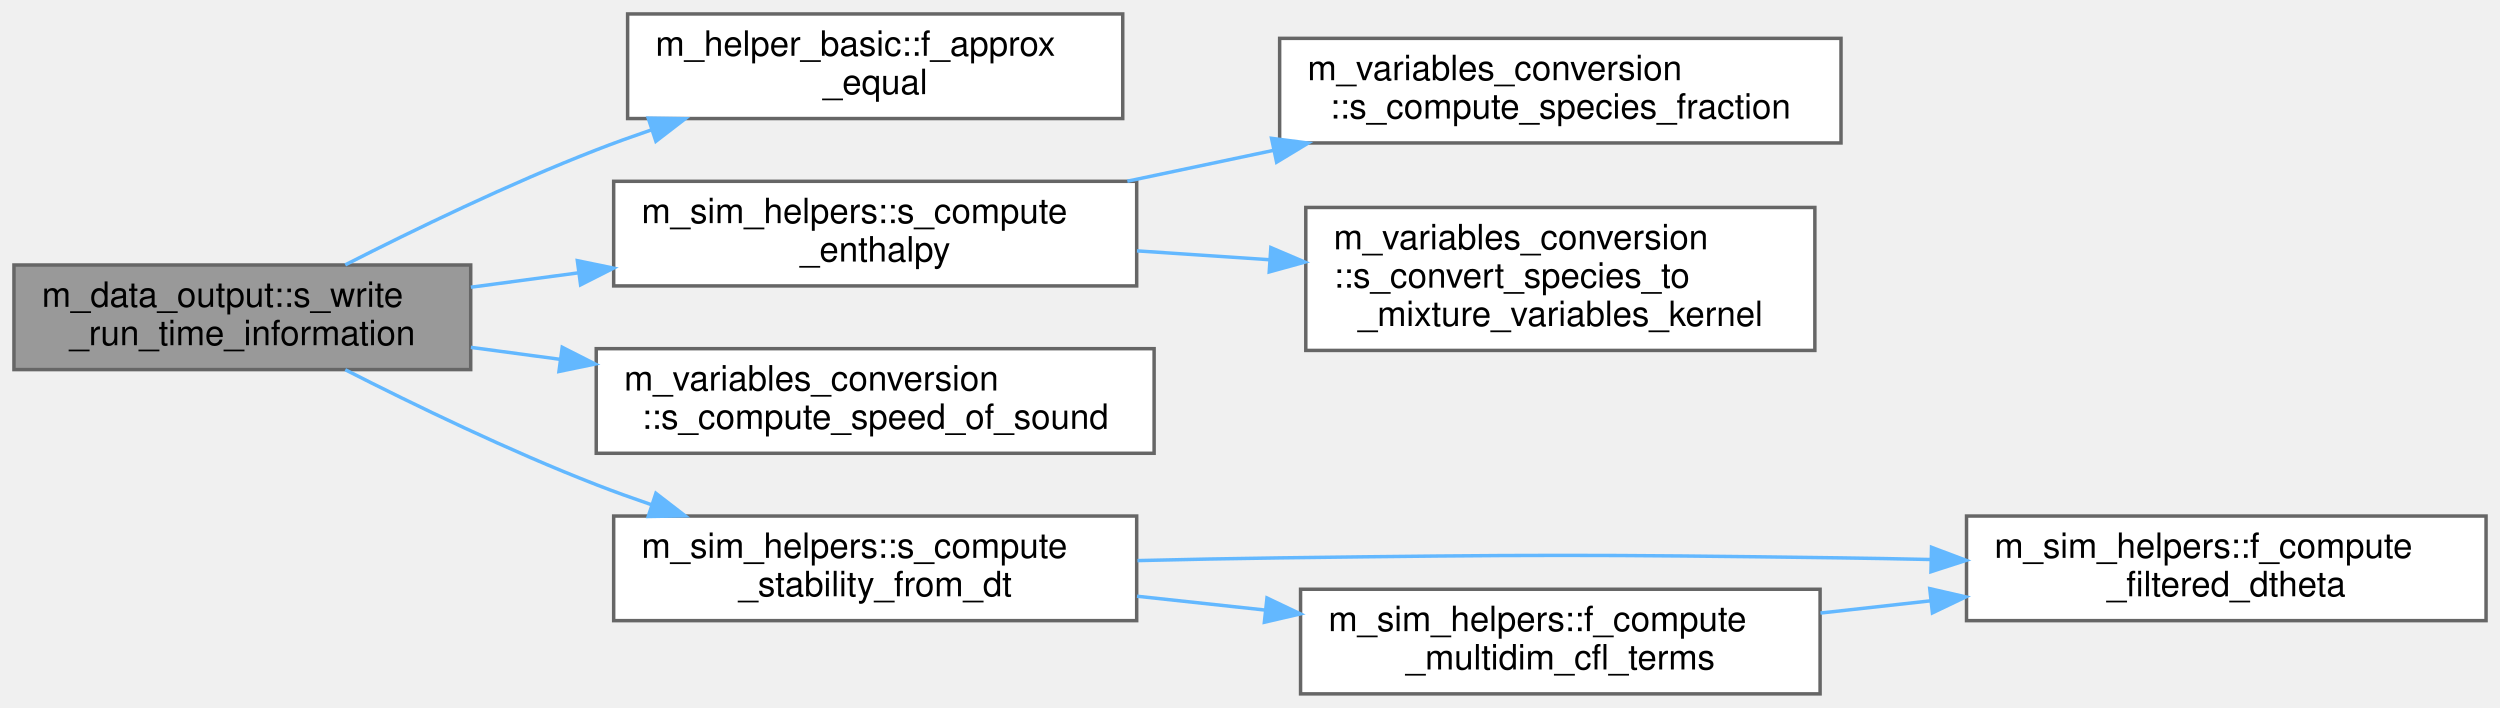
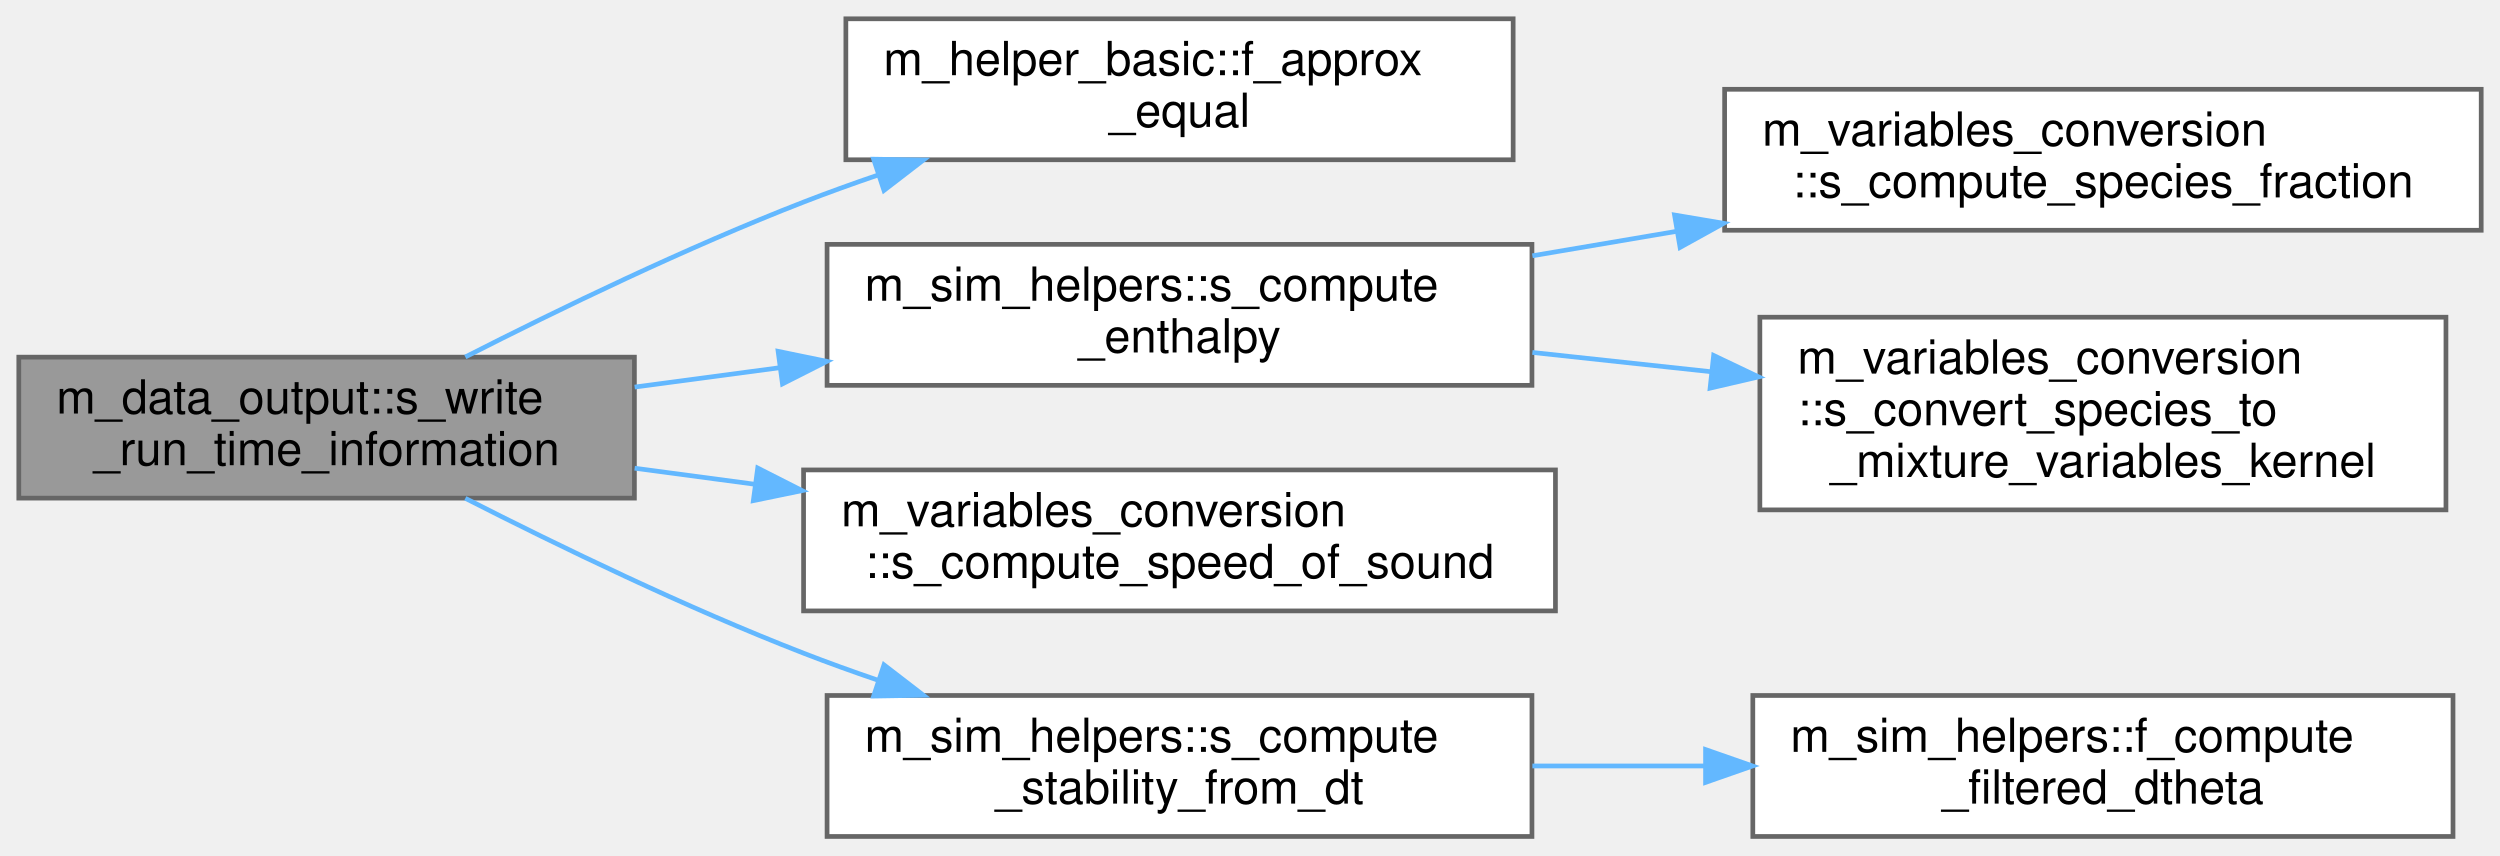
- <svg xmlns="http://www.w3.org/2000/svg" xmlns:xlink="http://www.w3.org/1999/xlink" width="717pt" height="203pt" viewBox="0.00 0.00 717.00 203.00">
-   <g id="graph0" class="graph" transform="scale(1 1) rotate(0) translate(4 199)">
+ <svg xmlns="http://www.w3.org/2000/svg" xmlns:xlink="http://www.w3.org/1999/xlink" width="532pt" height="182pt" viewBox="0.00 0.00 532.00 182.00">
+   <g id="graph0" class="graph" transform="scale(1 1) rotate(0) translate(4 178)">
    <g id="Node000001" class="node">
      <g id="a_Node000001">
        <a xlink:title="Write stability criteria extrema to the run-time information file at the given time step.">
-           <polygon fill="#999999" stroke="#666666" points="131,-123 0,-123 0,-93 131,-93 131,-123" />
-           <text text-anchor="start" x="8" y="-111" font-family="Helvetica,sans-Serif" font-size="10.00">m_data_output::s_write</text>
-           <text text-anchor="middle" x="65.5" y="-100" font-family="Helvetica,sans-Serif" font-size="10.00">_run_time_information</text>
+           <polygon fill="#999999" stroke="#666666" points="131,-102 0,-102 0,-72 131,-72 131,-102" />
+           <text text-anchor="start" x="8" y="-90" font-family="Helvetica,sans-Serif" font-size="10.00">m_data_output::s_write</text>
+           <text text-anchor="middle" x="65.5" y="-79" font-family="Helvetica,sans-Serif" font-size="10.00">_run_time_information</text>
        </a>
      </g>
    </g>
    <g id="Node000002" class="node">
      <g id="a_Node000002">
        <a xlink:href="namespacem__helper__basic.html#a3f0eae73a833f30924d4b2665a13a429" target="_top" xlink:title="Check if two floating point numbers of wp are within tolerance.">
-           <polygon fill="white" stroke="#666666" points="318,-195 176,-195 176,-165 318,-165 318,-195" />
-           <text text-anchor="start" x="184" y="-183" font-family="Helvetica,sans-Serif" font-size="10.00">m_helper_basic::f_approx</text>
-           <text text-anchor="middle" x="247" y="-172" font-family="Helvetica,sans-Serif" font-size="10.00">_equal</text>
+           <polygon fill="white" stroke="#666666" points="318,-174 176,-174 176,-144 318,-144 318,-174" />
+           <text text-anchor="start" x="184" y="-162" font-family="Helvetica,sans-Serif" font-size="10.00">m_helper_basic::f_approx</text>
+           <text text-anchor="middle" x="247" y="-151" font-family="Helvetica,sans-Serif" font-size="10.00">_equal</text>
        </a>
      </g>
    </g>
    <g id="edge1_Node000001_Node000002" class="edge">
      <g id="a_edge1_Node000001_Node000002">
        <a xlink:title=" ">
-           <path fill="none" stroke="#63b8ff" d="M95.02,-123.04C114.86,-133.15 142.12,-146.34 167,-156 172.09,-157.98 177.42,-159.9 182.8,-161.74" />
-           <polygon fill="#63b8ff" stroke="#63b8ff" points="181.91,-165.13 192.51,-164.95 184.11,-158.48 181.91,-165.13" />
+           <path fill="none" stroke="#63b8ff" d="M95.02,-102.04C114.86,-112.15 142.12,-125.34 167,-135 172.09,-136.98 177.42,-138.9 182.8,-140.74" />
+           <polygon fill="#63b8ff" stroke="#63b8ff" points="181.91,-144.13 192.51,-143.95 184.11,-137.48 181.91,-144.13" />
        </a>
      </g>
    </g>
    <g id="Node000003" class="node">
      <g id="a_Node000003">
        <a xlink:href="namespacem__sim__helpers.html#a3c26ca717ef0246e7e32d91b00d6f0da" target="_top" xlink:title="Computes enthalpy.">
-           <polygon fill="white" stroke="#666666" points="322,-147 172,-147 172,-117 322,-117 322,-147" />
-           <text text-anchor="start" x="180" y="-135" font-family="Helvetica,sans-Serif" font-size="10.00">m_sim_helpers::s_compute</text>
-           <text text-anchor="middle" x="247" y="-124" font-family="Helvetica,sans-Serif" font-size="10.00">_enthalpy</text>
+           <polygon fill="white" stroke="#666666" points="322,-126 172,-126 172,-96 322,-96 322,-126" />
+           <text text-anchor="start" x="180" y="-114" font-family="Helvetica,sans-Serif" font-size="10.00">m_sim_helpers::s_compute</text>
+           <text text-anchor="middle" x="247" y="-103" font-family="Helvetica,sans-Serif" font-size="10.00">_enthalpy</text>
        </a>
      </g>
    </g>
    <g id="edge2_Node000001_Node000003" class="edge">
      <g id="a_edge2_Node000001_Node000003">
        <a xlink:title=" ">
-           <path fill="none" stroke="#63b8ff" d="M131.05,-116.63C141.1,-117.97 151.62,-119.38 162.03,-120.77" />
-           <polygon fill="#63b8ff" stroke="#63b8ff" points="161.58,-124.24 171.96,-122.1 162.51,-117.31 161.58,-124.24" />
+           <path fill="none" stroke="#63b8ff" d="M131.05,-95.63C141.1,-96.97 151.62,-98.38 162.03,-99.77" />
+           <polygon fill="#63b8ff" stroke="#63b8ff" points="161.58,-103.24 171.96,-101.1 162.51,-96.31 161.58,-103.24" />
        </a>
      </g>
    </g>
    <g id="Node000006" class="node">
      <g id="a_Node000006">
        <a xlink:href="namespacem__variables__conversion.html#a61487c861a17acf1d2d7bfef6ad85380" target="_top" xlink:title="Compute the speed of sound from thermodynamic state variables, supporting multiple equation-of-state ...">
-           <polygon fill="white" stroke="#666666" points="327,-99 167,-99 167,-69 327,-69 327,-99" />
-           <text text-anchor="start" x="175" y="-87" font-family="Helvetica,sans-Serif" font-size="10.00">m_variables_conversion</text>
-           <text text-anchor="middle" x="247" y="-76" font-family="Helvetica,sans-Serif" font-size="10.00">::s_compute_speed_of_sound</text>
+           <polygon fill="white" stroke="#666666" points="327,-78 167,-78 167,-48 327,-48 327,-78" />
+           <text text-anchor="start" x="175" y="-66" font-family="Helvetica,sans-Serif" font-size="10.00">m_variables_conversion</text>
+           <text text-anchor="middle" x="247" y="-55" font-family="Helvetica,sans-Serif" font-size="10.00">::s_compute_speed_of_sound</text>
        </a>
      </g>
    </g>
    <g id="edge5_Node000001_Node000006" class="edge">
      <g id="a_edge5_Node000001_Node000006">
        <a xlink:title=" ">
-           <path fill="none" stroke="#63b8ff" d="M131.05,-99.37C139.36,-98.26 147.98,-97.11 156.6,-95.95" />
-           <polygon fill="#63b8ff" stroke="#63b8ff" points="157.24,-99.4 166.69,-94.6 156.31,-92.46 157.24,-99.4" />
+           <path fill="none" stroke="#63b8ff" d="M131.05,-78.37C139.36,-77.26 147.98,-76.11 156.6,-74.95" />
+           <polygon fill="#63b8ff" stroke="#63b8ff" points="157.24,-78.4 166.69,-73.6 156.31,-71.46 157.24,-78.4" />
        </a>
      </g>
    </g>
    <g id="Node000007" class="node">
      <g id="a_Node000007">
        <a xlink:href="namespacem__sim__helpers.html#a4d9544afc8bb29583e9448d133880e5a" target="_top" xlink:title="Computes stability criterion for a specified dt.">
-           <polygon fill="white" stroke="#666666" points="322,-51 172,-51 172,-21 322,-21 322,-51" />
-           <text text-anchor="start" x="180" y="-39" font-family="Helvetica,sans-Serif" font-size="10.00">m_sim_helpers::s_compute</text>
-           <text text-anchor="middle" x="247" y="-28" font-family="Helvetica,sans-Serif" font-size="10.00">_stability_from_dt</text>
+           <polygon fill="white" stroke="#666666" points="322,-30 172,-30 172,0 322,0 322,-30" />
+           <text text-anchor="start" x="180" y="-18" font-family="Helvetica,sans-Serif" font-size="10.00">m_sim_helpers::s_compute</text>
+           <text text-anchor="middle" x="247" y="-7" font-family="Helvetica,sans-Serif" font-size="10.00">_stability_from_dt</text>
        </a>
      </g>
    </g>
    <g id="edge6_Node000001_Node000007" class="edge">
      <g id="a_edge6_Node000001_Node000007">
        <a xlink:title=" ">
-           <path fill="none" stroke="#63b8ff" d="M95.02,-92.96C114.86,-82.85 142.12,-69.66 167,-60 172.09,-58.02 177.42,-56.1 182.8,-54.26" />
-           <polygon fill="#63b8ff" stroke="#63b8ff" points="184.11,-57.52 192.51,-51.05 181.91,-50.87 184.11,-57.52" />
+           <path fill="none" stroke="#63b8ff" d="M95.02,-71.96C114.86,-61.85 142.12,-48.66 167,-39 172.09,-37.02 177.42,-35.1 182.8,-33.26" />
+           <polygon fill="#63b8ff" stroke="#63b8ff" points="184.11,-36.52 192.51,-30.05 181.91,-29.87 184.11,-36.52" />
        </a>
      </g>
    </g>
    <g id="Node000004" class="node">
      <g id="a_Node000004">
        <a xlink:href="namespacem__variables__conversion.html#a21906a4c29bbb1187212feb969c00502" target="_top" xlink:title="Compute partial densities and volume fractions.">
-           <polygon fill="white" stroke="#666666" points="524,-188 363,-188 363,-158 524,-158 524,-188" />
-           <text text-anchor="start" x="371" y="-176" font-family="Helvetica,sans-Serif" font-size="10.00">m_variables_conversion</text>
-           <text text-anchor="middle" x="443.5" y="-165" font-family="Helvetica,sans-Serif" font-size="10.00">::s_compute_species_fraction</text>
+           <polygon fill="white" stroke="#666666" points="524,-159 363,-159 363,-129 524,-129 524,-159" />
+           <text text-anchor="start" x="371" y="-147" font-family="Helvetica,sans-Serif" font-size="10.00">m_variables_conversion</text>
+           <text text-anchor="middle" x="443.5" y="-136" font-family="Helvetica,sans-Serif" font-size="10.00">::s_compute_species_fraction</text>
        </a>
      </g>
    </g>
    <g id="edge3_Node000003_Node000004" class="edge">
      <g id="a_edge3_Node000003_Node000004">
        <a xlink:title=" ">
-           <path fill="none" stroke="#63b8ff" d="M319.32,-147.03C332.93,-149.9 347.27,-152.93 361.17,-155.86" />
-           <polygon fill="#63b8ff" stroke="#63b8ff" points="360.68,-159.33 371.19,-157.97 362.13,-152.48 360.68,-159.33" />
+           <path fill="none" stroke="#63b8ff" d="M322.09,-123.57C332.07,-125.26 342.4,-127.02 352.62,-128.75" />
+           <polygon fill="#63b8ff" stroke="#63b8ff" points="352.34,-132.25 362.79,-130.48 353.52,-125.35 352.34,-132.25" />
        </a>
      </g>
    </g>
    <g id="Node000005" class="node">
      <g id="a_Node000005">
        <a xlink:href="namespacem__variables__conversion.html#ac00dd41bc1a03bc4ee830cfa4fc7f2e6" target="_top" xlink:title="Host- and device-callable conversion kernel for species and mixture variables.">
-           <polygon fill="white" stroke="#666666" points="516.5,-139.5 370.5,-139.5 370.5,-98.5 516.5,-98.5 516.5,-139.5" />
-           <text text-anchor="start" x="378.5" y="-127.5" font-family="Helvetica,sans-Serif" font-size="10.00">m_variables_conversion</text>
-           <text text-anchor="start" x="378.5" y="-116.5" font-family="Helvetica,sans-Serif" font-size="10.00">::s_convert_species_to</text>
-           <text text-anchor="middle" x="443.5" y="-105.5" font-family="Helvetica,sans-Serif" font-size="10.00">_mixture_variables_kernel</text>
+           <polygon fill="white" stroke="#666666" points="516.5,-110.5 370.5,-110.5 370.5,-69.5 516.5,-69.5 516.5,-110.5" />
+           <text text-anchor="start" x="378.5" y="-98.5" font-family="Helvetica,sans-Serif" font-size="10.00">m_variables_conversion</text>
+           <text text-anchor="start" x="378.5" y="-87.5" font-family="Helvetica,sans-Serif" font-size="10.00">::s_convert_species_to</text>
+           <text text-anchor="middle" x="443.5" y="-76.5" font-family="Helvetica,sans-Serif" font-size="10.00">_mixture_variables_kernel</text>
        </a>
      </g>
    </g>
    <g id="edge4_Node000003_Node000005" class="edge">
      <g id="a_edge4_Node000003_Node000005">
        <a xlink:title=" ">
-           <path fill="none" stroke="#63b8ff" d="M322.09,-127.05C334.54,-126.22 347.53,-125.35 360.17,-124.5" />
-           <polygon fill="#63b8ff" stroke="#63b8ff" points="360.48,-127.99 370.23,-123.83 360.01,-121.01 360.48,-127.99" />
+           <path fill="none" stroke="#63b8ff" d="M322.09,-103C334.54,-101.66 347.53,-100.25 360.17,-98.89" />
+           <polygon fill="#63b8ff" stroke="#63b8ff" points="360.66,-102.36 370.23,-97.8 359.91,-95.4 360.66,-102.36" />
        </a>
      </g>
    </g>
    <g id="Node000008" class="node">
      <g id="a_Node000008">
        <a xlink:href="namespacem__sim__helpers.html#aa641aecbabcfd37456c476ac6d8549a8" target="_top" xlink:title="Computes the modified dtheta for Fourier filtering in azimuthal direction.">
-           <polygon fill="white" stroke="#666666" points="709,-51 560,-51 560,-21 709,-21 709,-51" />
-           <text text-anchor="start" x="568" y="-39" font-family="Helvetica,sans-Serif" font-size="10.00">m_sim_helpers::f_compute</text>
-           <text text-anchor="middle" x="634.5" y="-28" font-family="Helvetica,sans-Serif" font-size="10.00">_filtered_dtheta</text>
+           <polygon fill="white" stroke="#666666" points="518,-30 369,-30 369,0 518,0 518,-30" />
+           <text text-anchor="start" x="377" y="-18" font-family="Helvetica,sans-Serif" font-size="10.00">m_sim_helpers::f_compute</text>
+           <text text-anchor="middle" x="443.5" y="-7" font-family="Helvetica,sans-Serif" font-size="10.00">_filtered_dtheta</text>
        </a>
      </g>
    </g>
    <g id="edge7_Node000007_Node000008" class="edge">
      <g id="a_edge7_Node000007_Node000008">
        <a xlink:title=" ">
-           <path fill="none" stroke="#63b8ff" d="M322.23,-38.22C335.79,-38.55 349.82,-38.83 363,-39 434.55,-39.93 452.45,-39.98 524,-39 532.34,-38.89 541.03,-38.72 549.71,-38.53" />
-           <polygon fill="#63b8ff" stroke="#63b8ff" points="549.96,-42.03 559.88,-38.29 549.8,-35.03 549.96,-42.03" />
-         </a>
-       </g>
-     </g>
-     <g id="Node000009" class="node">
-       <g id="a_Node000009">
-         <a xlink:href="namespacem__sim__helpers.html#ae1073a6c7bde04f4502e8f93f81698dd" target="_top" xlink:title="Computes inviscid CFL terms for multi-dimensional cases (2D/3D only).">
-           <polygon fill="white" stroke="#666666" points="518,-30 369,-30 369,0 518,0 518,-30" />
-           <text text-anchor="start" x="377" y="-18" font-family="Helvetica,sans-Serif" font-size="10.00">m_sim_helpers::f_compute</text>
-           <text text-anchor="middle" x="443.5" y="-7" font-family="Helvetica,sans-Serif" font-size="10.00">_multidim_cfl_terms</text>
-         </a>
-       </g>
-     </g>
-     <g id="edge8_Node000007_Node000009" class="edge">
-       <g id="a_edge8_Node000007_Node000009">
-         <a xlink:title=" ">
-           <path fill="none" stroke="#63b8ff" d="M322.09,-28C334.08,-26.71 346.57,-25.36 358.78,-24.04" />
-           <polygon fill="#63b8ff" stroke="#63b8ff" points="359.37,-27.5 368.94,-22.94 358.62,-20.54 359.37,-27.5" />
-         </a>
-       </g>
-     </g>
-     <g id="edge9_Node000009_Node000008" class="edge">
-       <g id="a_edge9_Node000009_Node000008">
-         <a xlink:title=" ">
-           <path fill="none" stroke="#63b8ff" d="M518.11,-23.18C528.48,-24.33 539.2,-25.52 549.74,-26.69" />
-           <polygon fill="#63b8ff" stroke="#63b8ff" points="549.45,-30.18 559.78,-27.81 550.22,-23.23 549.45,-30.18" />
+           <path fill="none" stroke="#63b8ff" d="M322.09,-15C334.08,-15 346.57,-15 358.78,-15" />
+           <polygon fill="#63b8ff" stroke="#63b8ff" points="358.94,-18.5 368.94,-15 358.94,-11.5 358.94,-18.5" />
        </a>
      </g>
    </g>
  </g>
</svg>
